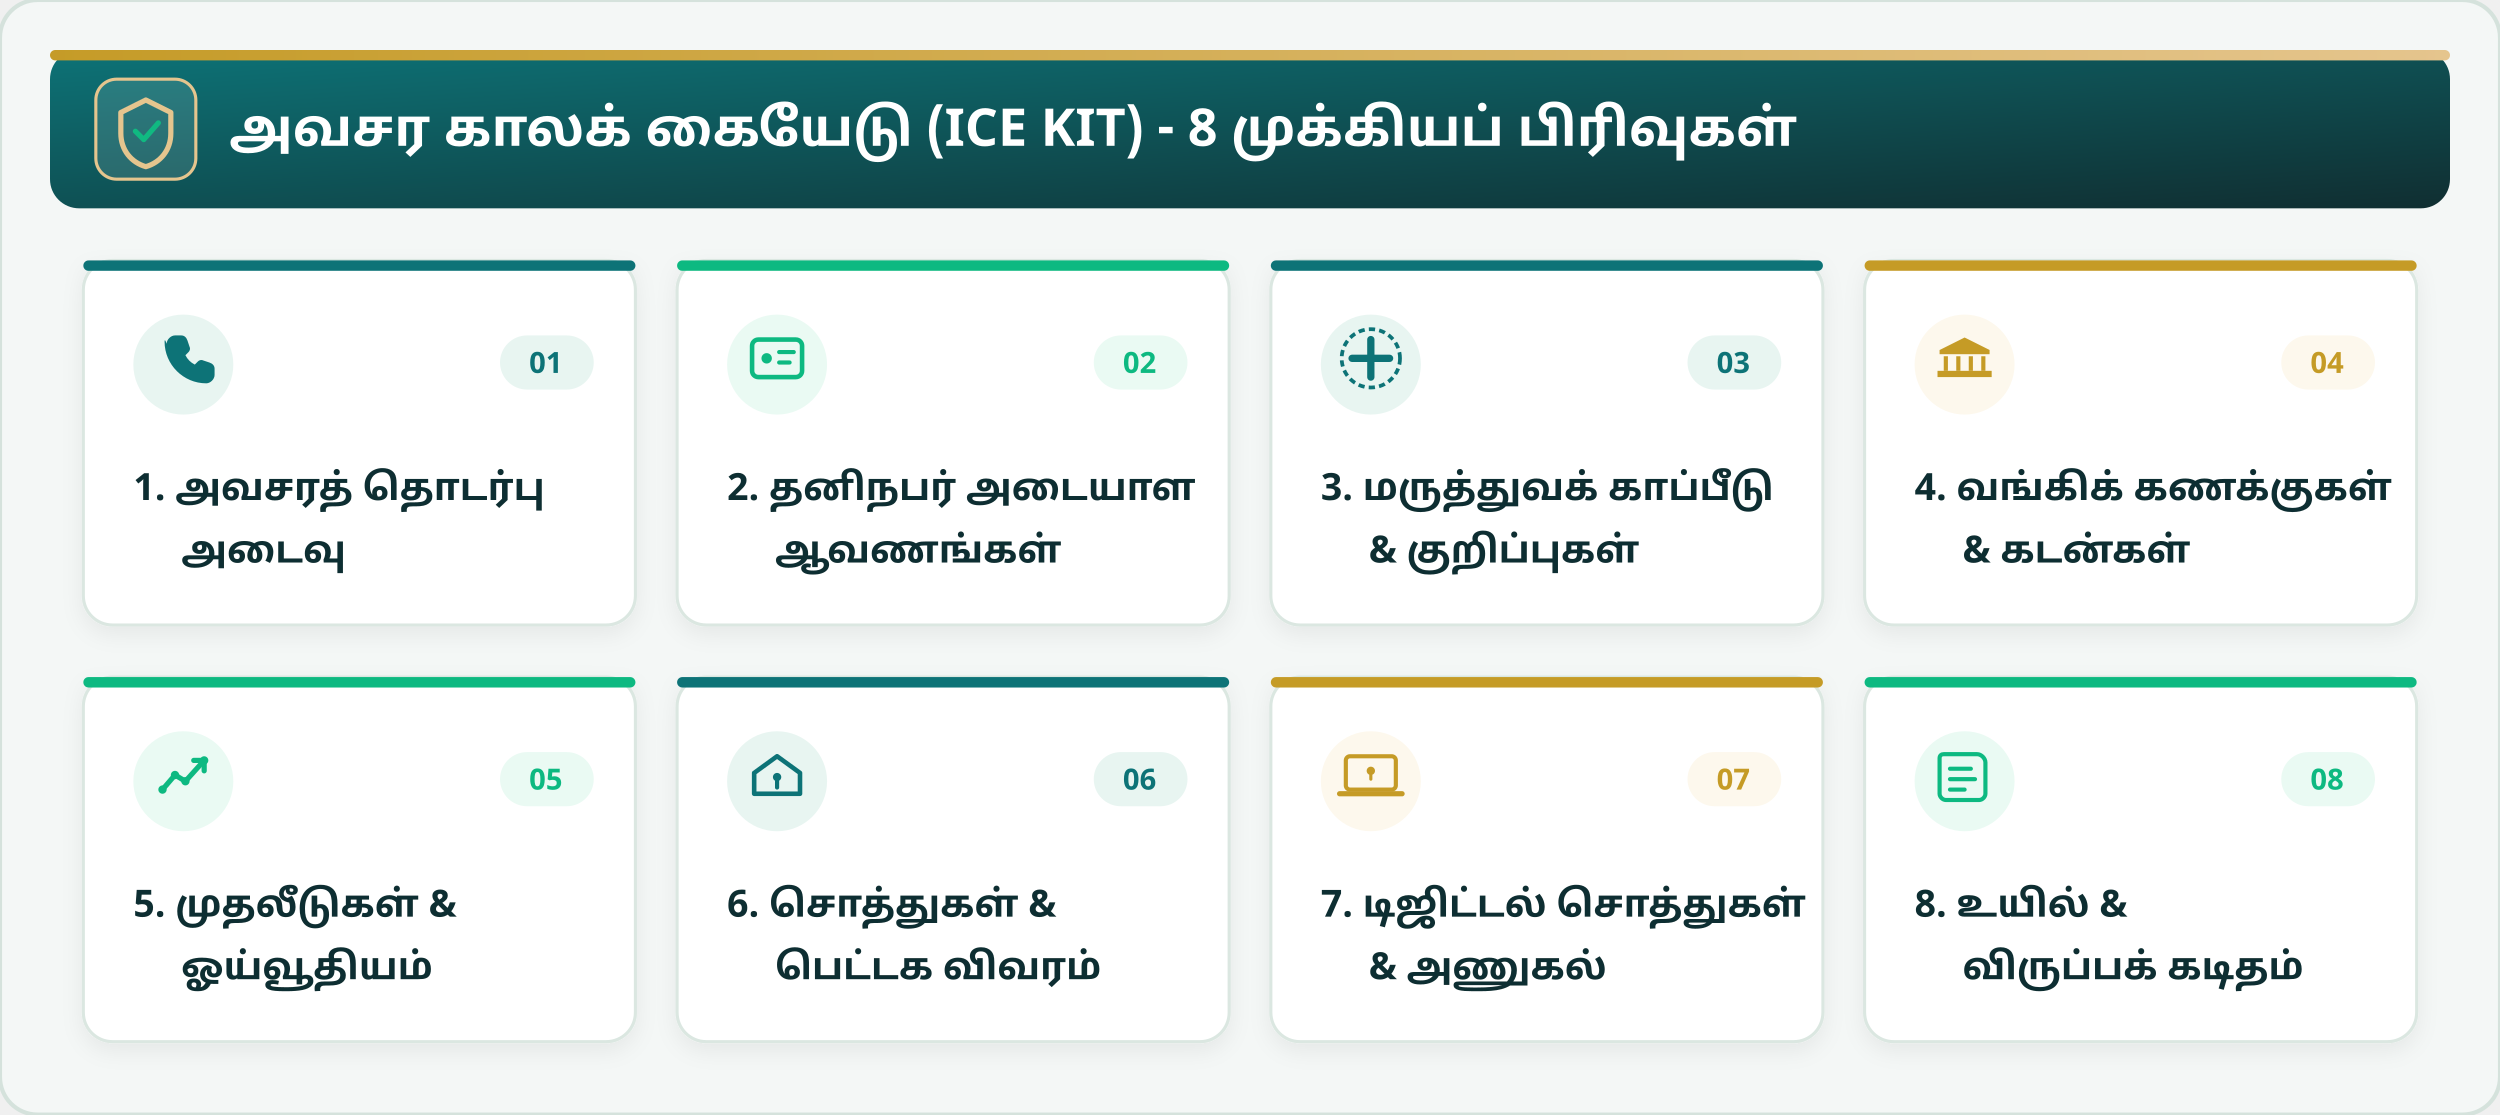
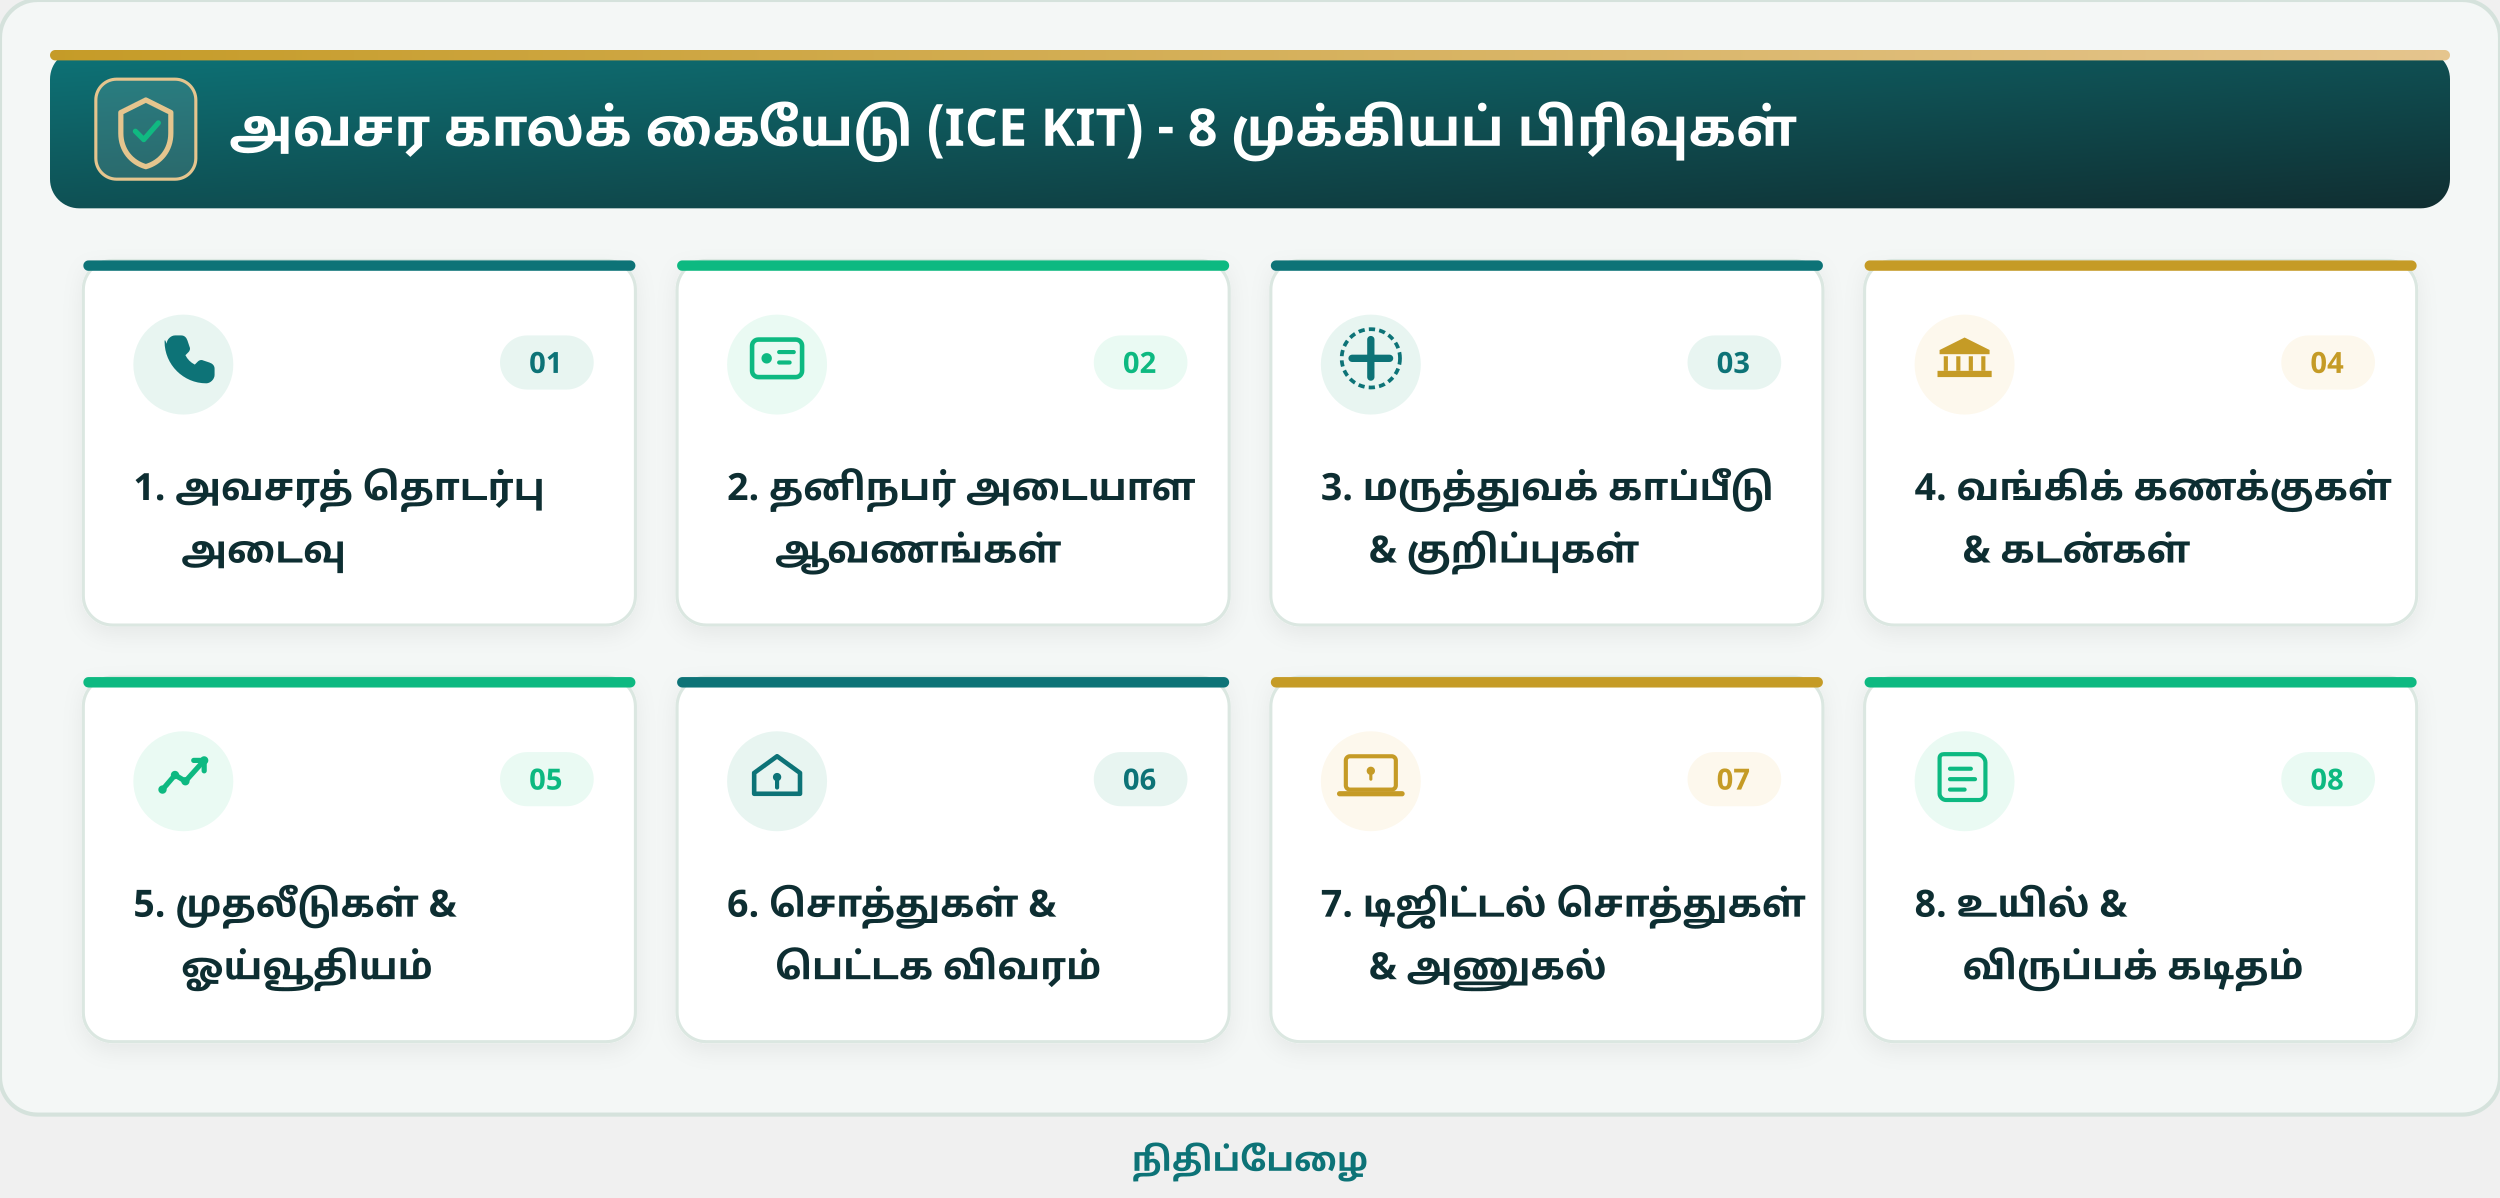
- <svg xmlns="http://www.w3.org/2000/svg" width="1200" height="535" viewBox="0 0 1200 535" role="img" aria-labelledby="sec-title sec-desc">
+ <svg xmlns="http://www.w3.org/2000/svg" width="1200" height="575" viewBox="0 0 1200 575" role="img" aria-labelledby="sec-title sec-desc">
  <defs>
    <linearGradient id="headerGrad" x1="0%" y1="0%" x2="100%" y2="100%">
      <stop offset="0%" stop-color="#0D7377" />
      <stop offset="100%" stop-color="#102e31" />
    </linearGradient>
    <linearGradient id="goldGrad" x1="0%" y1="0%" x2="100%" y2="0%">
      <stop offset="0%" stop-color="#c59b27" />
      <stop offset="100%" stop-color="#e5c58e" />
    </linearGradient>
    <filter id="cardShadow" x="-5%" y="-5%" width="110%" height="115%" filterUnits="userSpaceOnUse">
      <feDropShadow dx="0" dy="4" stdDeviation="5" flood-color="#0d2b26" flood-opacity="0.06" />
    </filter>
  </defs>
  <rect width="1200" height="535" rx="18" fill="#f4f7f6" stroke="#d5e2dc" stroke-width="2" />
  <rect x="24" y="24" width="1152" height="76" rx="14" fill="url(#headerGrad)" />
  <rect x="24" y="24" width="1152" height="5" rx="2.5" fill="url(#goldGrad)" />
  <g transform="translate(46, 38)">
    <rect width="48" height="48" rx="10" fill="#ffffff" fill-opacity="0.12" stroke="#e5c58e" stroke-width="1.5" />
    <path d="M24 10 L36 16 V26 C36 34 31 40 24 42 C17 40 12 34 12 26 V16 Z" fill="none" stroke="#e5c58e" stroke-width="2.5" stroke-linejoin="round" />
    <path d="M19 25 L23 29 L30 21" fill="none" stroke="#10b981" stroke-width="2.5" stroke-linecap="round" stroke-linejoin="round" />
  </g>
  <text x="110" y="70" fill="#ffffff" font-family="'Noto Sans Tamil', 'DM Sans', sans-serif" font-size="25" font-weight="700">அவசர காலக் கையேடு (ICE KIT) - 8 முக்கியப் பிரிவுகள்</text>
  <g transform="translate(40, 125)" filter="url(#cardShadow)">
    <rect width="265" height="175" rx="14" fill="#ffffff" stroke="#dbe7e1" stroke-width="1.5" />
    <rect width="265" height="5" rx="2.5" fill="#0D7377" />
    <circle cx="48" cy="50" r="24" fill="#e8f5f1" />
    <path d="M40 40 C40 38 42 36 44 36 L47 36 C48.5 36 49.5 37 50 38.5 L51 41.5 C51.5 42.5 51 43.5 50.5 44 L49 45.5 C50 47.5 51.5 49 53.5 50 L55 48.5 C55.5 48 56.5 47.5 57.5 48 L60.5 49 C62 49.5 63 50.5 63 52 L63 55 C63 57 61 59 59 59 C48 59 39 50 39 39 C39 37 40 40 40 40 Z" fill="#0D7377" />
    <rect x="200" y="36" width="45" height="26" rx="13" fill="#e8f5f1" />
    <text x="222" y="54" fill="#0D7377" font-family="'DM Sans', sans-serif" font-size="14" font-weight="700" text-anchor="middle">01</text>
    <text x="24" y="115" fill="#102e31" font-family="'Noto Sans Tamil', sans-serif" font-size="18" font-weight="700">1. அவசரத் தொடர்பு</text>
    <text x="47" y="145" fill="#102e31" font-family="'Noto Sans Tamil', sans-serif" font-size="18" font-weight="700">அடைவு</text>
  </g>
  <g transform="translate(325, 125)" filter="url(#cardShadow)">
    <rect width="265" height="175" rx="14" fill="#ffffff" stroke="#dbe7e1" stroke-width="1.5" />
    <rect width="265" height="5" rx="2.5" fill="#10b981" />
    <circle cx="48" cy="50" r="24" fill="#eafaf3" />
    <rect x="36" y="38" width="24" height="18" rx="3" fill="none" stroke="#10b981" stroke-width="2.2" />
    <circle cx="43" cy="47" r="2.5" fill="#10b981" />
    <line x1="49" y1="44" x2="56" y2="44" stroke="#10b981" stroke-width="2" stroke-linecap="round" />
    <line x1="49" y1="49" x2="54" y2="49" stroke="#10b981" stroke-width="2" stroke-linecap="round" />
    <rect x="200" y="36" width="45" height="26" rx="13" fill="#eafaf3" />
    <text x="222" y="54" fill="#10b981" font-family="'DM Sans', sans-serif" font-size="14" font-weight="700" text-anchor="middle">02</text>
    <text x="24" y="115" fill="#102e31" font-family="'Noto Sans Tamil', sans-serif" font-size="18" font-weight="700">2. தனிநபர் அடையாள</text>
    <text x="47" y="145" fill="#102e31" font-family="'Noto Sans Tamil', sans-serif" font-size="18" font-weight="700">ஆவணங்கள்</text>
  </g>
  <g transform="translate(610, 125)" filter="url(#cardShadow)">
    <rect width="265" height="175" rx="14" fill="#ffffff" stroke="#dbe7e1" stroke-width="1.5" />
    <rect width="265" height="5" rx="2.5" fill="#0D7377" />
    <circle cx="48" cy="50" r="24" fill="#e8f5f1" />
    <path d="M48 38 V56 M39 47 H57" fill="none" stroke="#0D7377" stroke-width="3.5" stroke-linecap="round" />
    <circle cx="48" cy="47" r="14" fill="none" stroke="#0D7377" stroke-width="1.8" stroke-dasharray="3,2" />
    <rect x="200" y="36" width="45" height="26" rx="13" fill="#e8f5f1" />
    <text x="222" y="54" fill="#0D7377" font-family="'DM Sans', sans-serif" font-size="14" font-weight="700" text-anchor="middle">03</text>
    <text x="24" y="115" fill="#102e31" font-family="'Noto Sans Tamil', sans-serif" font-size="18" font-weight="700">3. மருத்துவக் காப்பீடு</text>
    <text x="47" y="145" fill="#102e31" font-family="'Noto Sans Tamil', sans-serif" font-size="18" font-weight="700">&amp; குறிப்புகள்</text>
  </g>
  <g transform="translate(895, 125)" filter="url(#cardShadow)">
    <rect width="265" height="175" rx="14" fill="#ffffff" stroke="#dbe7e1" stroke-width="1.5" />
    <rect width="265" height="5" rx="2.5" fill="#c59b27" />
    <circle cx="48" cy="50" r="24" fill="#fdf8ed" />
    <path d="M48 37 L36 43 V45 H60 V43 Z" fill="#c59b27" />
    <line x1="39" y1="46" x2="39" y2="53" stroke="#c59b27" stroke-width="2" />
    <line x1="45" y1="46" x2="45" y2="53" stroke="#c59b27" stroke-width="2" />
    <line x1="51" y1="46" x2="51" y2="53" stroke="#c59b27" stroke-width="2" />
    <line x1="57" y1="46" x2="57" y2="53" stroke="#c59b27" stroke-width="2" />
    <rect x="35" y="53" width="26" height="3" fill="#c59b27" />
    <rect x="200" y="36" width="45" height="26" rx="13" fill="#fdf8ed" />
    <text x="222" y="54" fill="#c59b27" font-family="'DM Sans', sans-serif" font-size="14" font-weight="700" text-anchor="middle">04</text>
    <text x="24" y="115" fill="#102e31" font-family="'Noto Sans Tamil', sans-serif" font-size="18" font-weight="700">4. வங்கிக் கணக்குகள்</text>
    <text x="47" y="145" fill="#102e31" font-family="'Noto Sans Tamil', sans-serif" font-size="18" font-weight="700">&amp; கடன்கள்</text>
  </g>
  <g transform="translate(40, 325)" filter="url(#cardShadow)">
    <rect width="265" height="175" rx="14" fill="#ffffff" stroke="#dbe7e1" stroke-width="1.5" />
    <rect width="265" height="5" rx="2.5" fill="#10b981" />
    <circle cx="48" cy="50" r="24" fill="#eafaf3" />
    <path d="M38 54 L44 47 L49 50 L58 40" fill="none" stroke="#10b981" stroke-width="2.5" stroke-linecap="round" stroke-linejoin="round" />
    <path d="M53 40 H58 V45" fill="none" stroke="#10b981" stroke-width="2.5" stroke-linecap="round" stroke-linejoin="round" />
    <circle cx="38" cy="54" r="2" fill="#10b981" />
    <circle cx="44" cy="47" r="2" fill="#10b981" />
    <circle cx="49" cy="50" r="2" fill="#10b981" />
    <circle cx="58" cy="40" r="2" fill="#10b981" />
    <rect x="200" y="36" width="45" height="26" rx="13" fill="#eafaf3" />
    <text x="222" y="54" fill="#10b981" font-family="'DM Sans', sans-serif" font-size="14" font-weight="700" text-anchor="middle">05</text>
    <text x="24" y="115" fill="#102e31" font-family="'Noto Sans Tamil', sans-serif" font-size="18" font-weight="700">5. முதலீடுகள் &amp;</text>
    <text x="47" y="145" fill="#102e31" font-family="'Noto Sans Tamil', sans-serif" font-size="18" font-weight="700">ஓய்வூதியம்</text>
  </g>
  <g transform="translate(325, 325)" filter="url(#cardShadow)">
    <rect width="265" height="175" rx="14" fill="#ffffff" stroke="#dbe7e1" stroke-width="1.5" />
    <rect width="265" height="5" rx="2.5" fill="#0D7377" />
    <circle cx="48" cy="50" r="24" fill="#e8f5f1" />
    <path d="M48 38 L37 46 V56 H59 V46 Z" fill="none" stroke="#0D7377" stroke-width="2.2" stroke-linejoin="round" />
    <circle cx="48" cy="48" r="2" fill="#0D7377" />
    <path d="M48 50 V53" stroke="#0D7377" stroke-width="2" stroke-linecap="round" />
    <rect x="200" y="36" width="45" height="26" rx="13" fill="#e8f5f1" />
    <text x="222" y="54" fill="#0D7377" font-family="'DM Sans', sans-serif" font-size="14" font-weight="700" text-anchor="middle">06</text>
    <text x="24" y="115" fill="#102e31" font-family="'Noto Sans Tamil', sans-serif" font-size="18" font-weight="700">6. சொத்துகள் &amp;</text>
    <text x="47" y="145" fill="#102e31" font-family="'Noto Sans Tamil', sans-serif" font-size="18" font-weight="700">பெட்டக விவரம்</text>
  </g>
  <g transform="translate(610, 325)" filter="url(#cardShadow)">
    <rect width="265" height="175" rx="14" fill="#ffffff" stroke="#dbe7e1" stroke-width="1.5" />
    <rect width="265" height="5" rx="2.5" fill="#c59b27" />
    <circle cx="48" cy="50" r="24" fill="#fdf8ed" />
    <rect x="36" y="38" width="24" height="16" rx="2" fill="none" stroke="#c59b27" stroke-width="2" />
    <line x1="33" y1="56" x2="63" y2="56" stroke="#c59b27" stroke-width="2.5" stroke-linecap="round" />
    <circle cx="48" cy="45" r="2" fill="#c59b27" />
    <path d="M48 47 V49" stroke="#c59b27" stroke-width="1.5" stroke-linecap="round" />
    <rect x="200" y="36" width="45" height="26" rx="13" fill="#fdf8ed" />
    <text x="222" y="54" fill="#c59b27" font-family="'DM Sans', sans-serif" font-size="14" font-weight="700" text-anchor="middle">07</text>
    <text x="24" y="115" fill="#102e31" font-family="'Noto Sans Tamil', sans-serif" font-size="18" font-weight="700">7. டிஜிட்டல் சொத்துகள்</text>
    <text x="47" y="145" fill="#102e31" font-family="'Noto Sans Tamil', sans-serif" font-size="18" font-weight="700">&amp; அணுகல்</text>
  </g>
  <g transform="translate(895, 325)" filter="url(#cardShadow)">
    <rect width="265" height="175" rx="14" fill="#ffffff" stroke="#dbe7e1" stroke-width="1.5" />
    <rect width="265" height="5" rx="2.5" fill="#10b981" />
    <circle cx="48" cy="50" r="24" fill="#eafaf3" />
    <path d="M38 37 H54 C56 37 58 39 58 41 V56 C58 57.5 56.5 59 55 59 H39 C37.5 59 36 57.5 36 56 V39 C36 37.5 37 37 38 37 Z" fill="none" stroke="#10b981" stroke-width="2" />
    <line x1="41" y1="44" x2="51" y2="44" stroke="#10b981" stroke-width="2" stroke-linecap="round" />
    <line x1="41" y1="49" x2="53" y2="49" stroke="#10b981" stroke-width="2" stroke-linecap="round" />
    <line x1="41" y1="54" x2="48" y2="54" stroke="#10b981" stroke-width="2" stroke-linecap="round" />
    <rect x="200" y="36" width="45" height="26" rx="13" fill="#eafaf3" />
    <text x="222" y="54" fill="#10b981" font-family="'DM Sans', sans-serif" font-size="14" font-weight="700" text-anchor="middle">08</text>
    <text x="24" y="115" fill="#102e31" font-family="'Noto Sans Tamil', sans-serif" font-size="18" font-weight="700">8. உயில் &amp;</text>
    <text x="47" y="145" fill="#102e31" font-family="'Noto Sans Tamil', sans-serif" font-size="18" font-weight="700">விருப்பக் கடிதம்</text>
  </g>
+   <text id="brand-watermark" x="600" y="562" text-anchor="middle" font-family="'Noto Sans Tamil', 'Tamil Sangam MN', 'Latha', sans-serif" font-size="16" font-weight="700" fill="#0D7377" aria-hidden="true">நிதிப்பேழை</text>
</svg>
